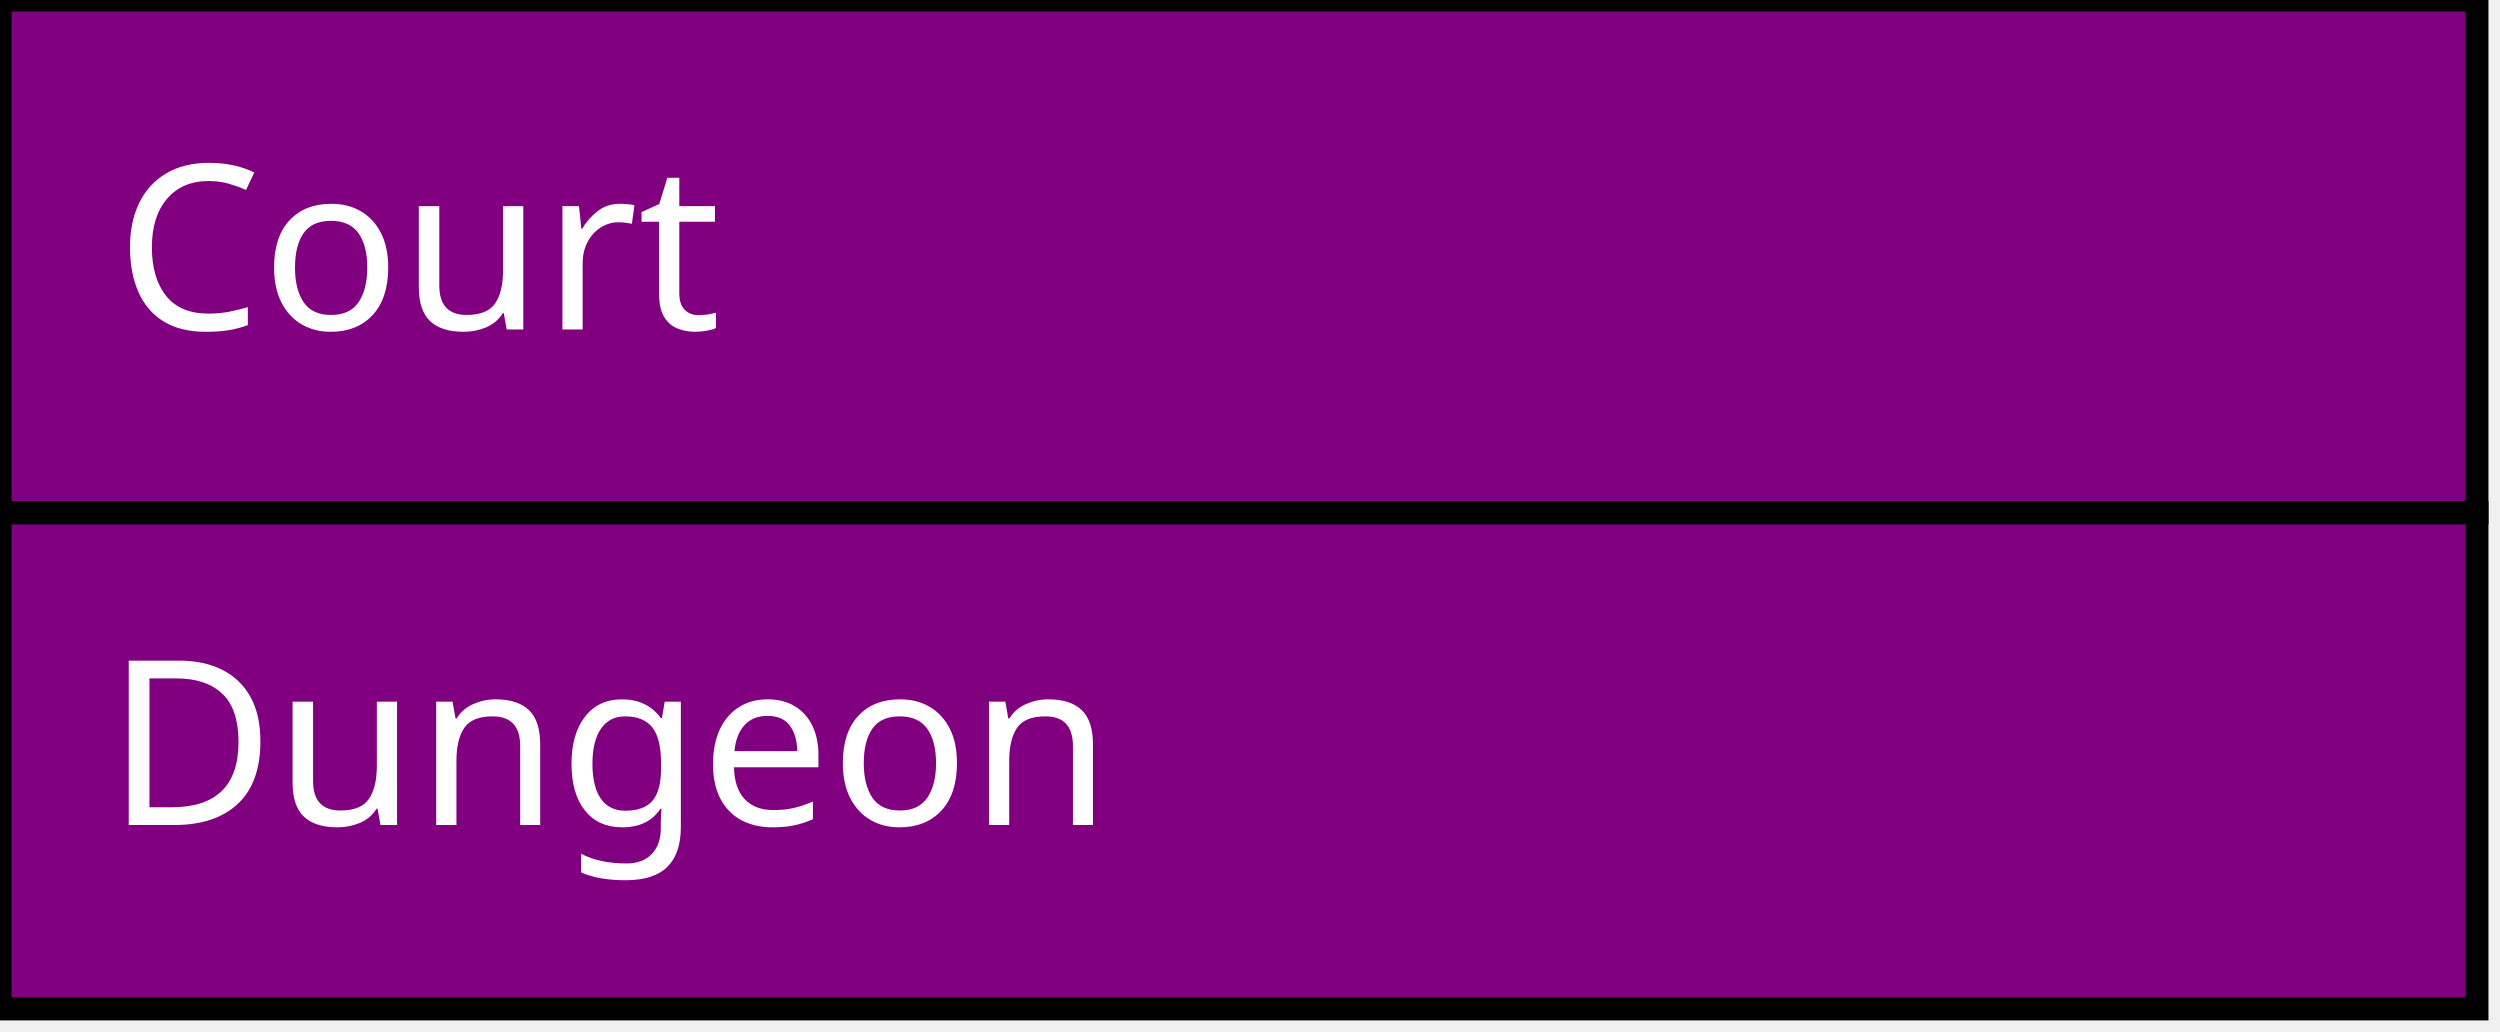
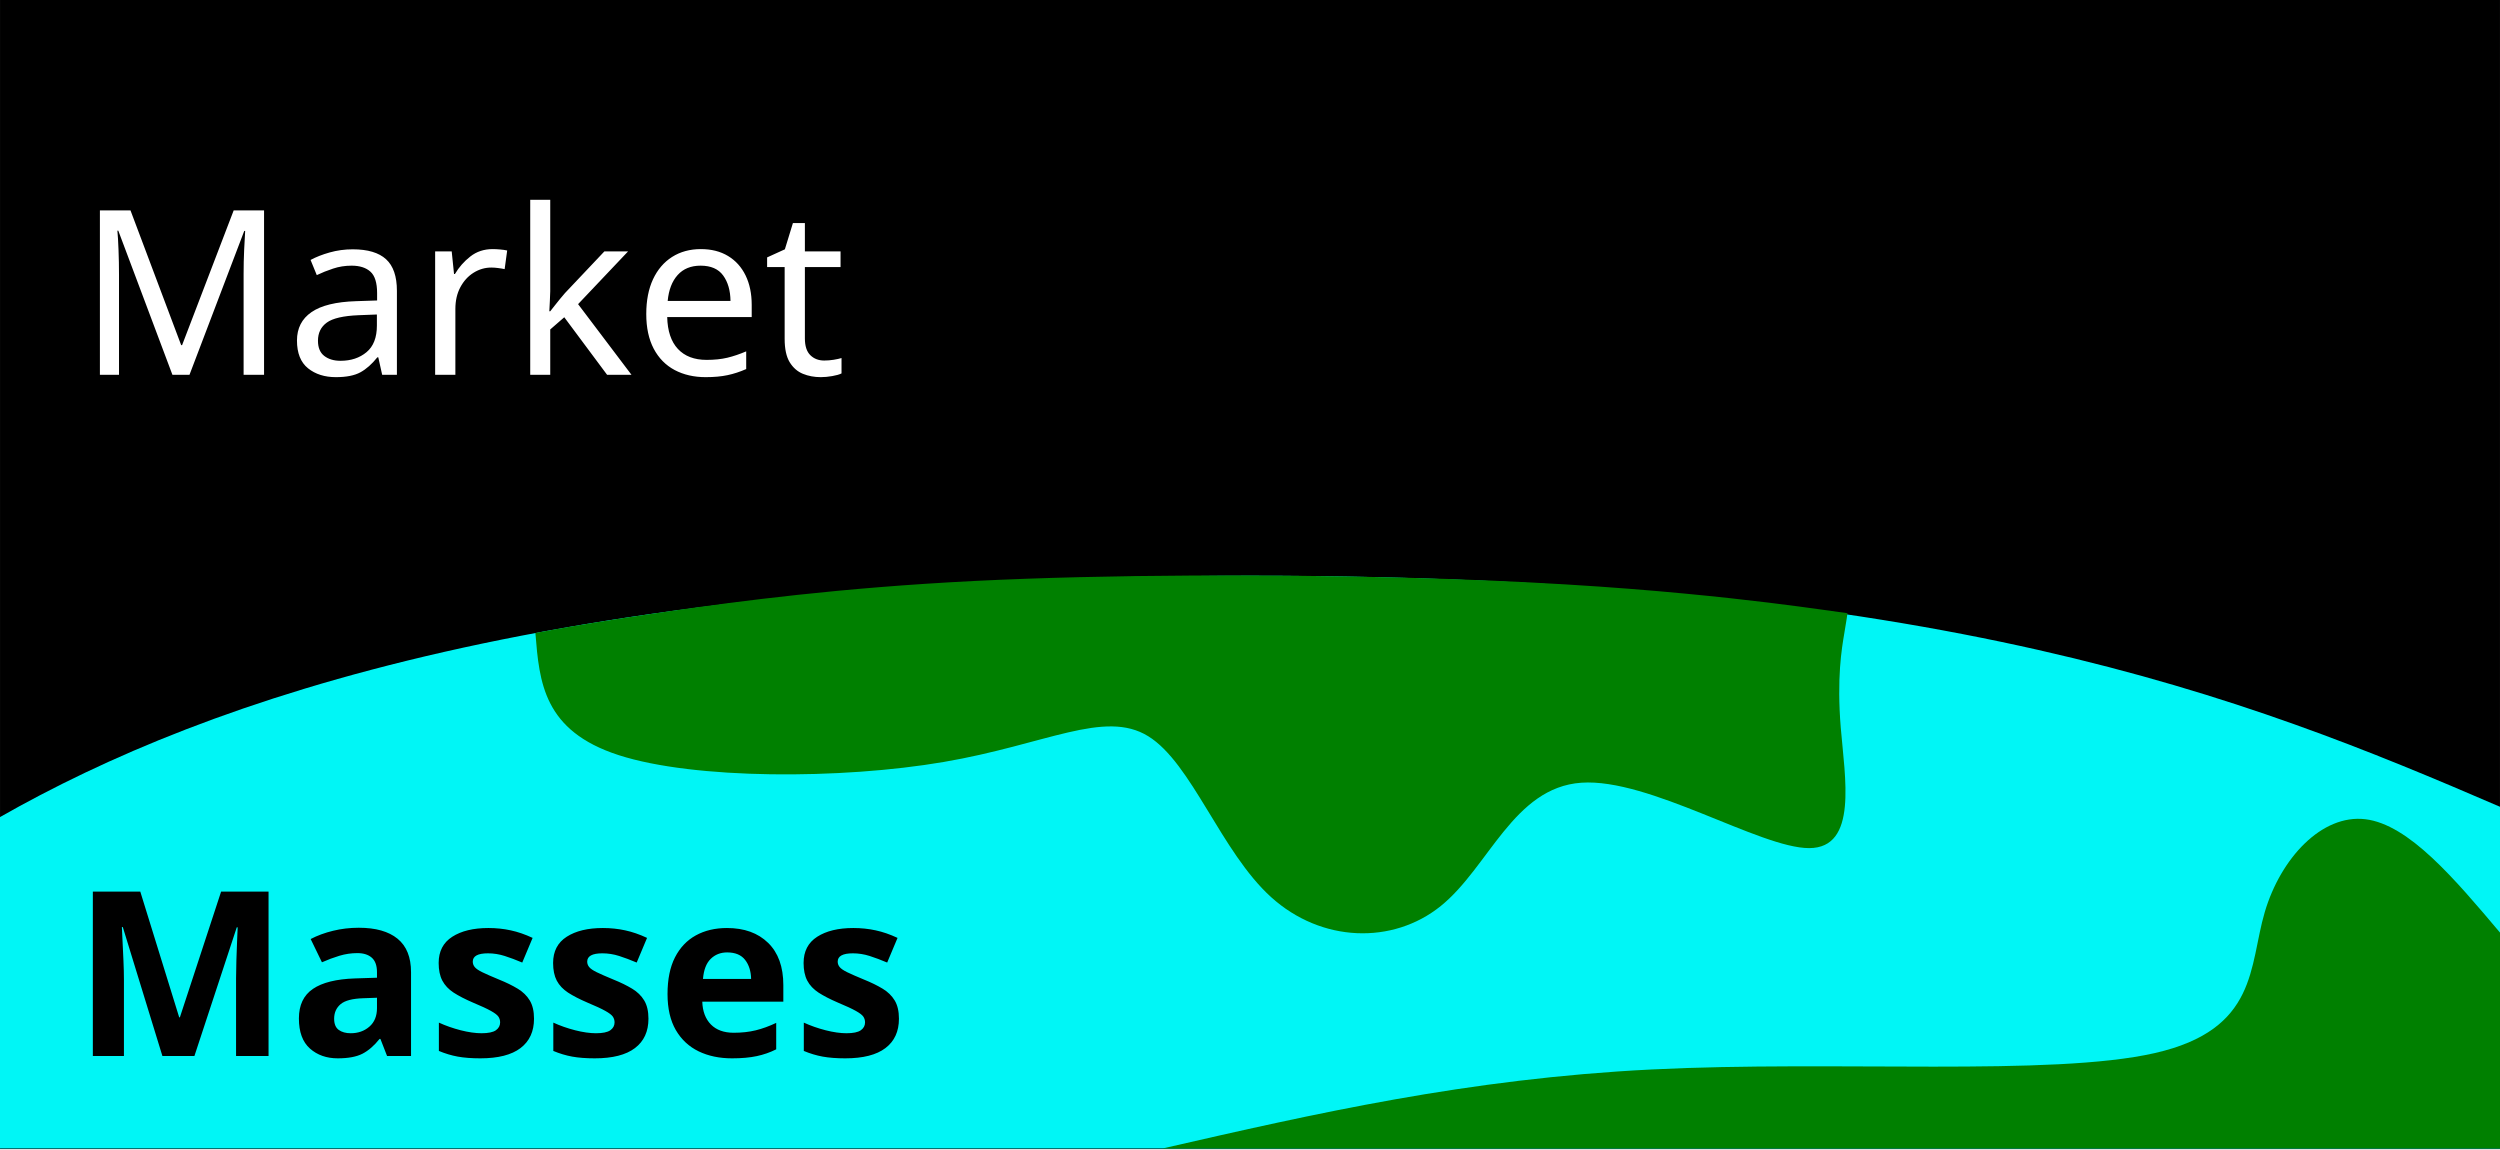
- <svg xmlns="http://www.w3.org/2000/svg" width="90.53pc" height="37.369pc" viewBox="0 0 1448.473 597.906" id="svg2" version="1.1">
-   <defs id="defs4" />
-   <g id="layer1" transform="translate(2489.017,4078.698)">
+ <svg xmlns="http://www.w3.org/2000/svg" width="90.486pc" height="41.59pc" viewBox="0 0 1447.769 665.445" id="svg2" version="1.1">
+   <defs id="defs4">
+     </defs>
+   <g id="layer1" transform="translate(2495.347,4152.549)">
    <g id="g4158" transform="matrix(2,0,0,2,-1800,-1412.362)">
+       <g id="g847" transform="matrix(1.1,0,0,1.225698,-209.0248,-12.69312)" style="fill:#000000;fill-opacity:1;stroke-width:0.947">
+         <rect transform="rotate(90)" y="-529.155" x="-1104.573" height="652.322" width="265.7" id="rect4183-8-5-9-3-6-3-7-5-6-1-7-1-1-3-9-7-2" style="fill:#000000;fill-opacity:1;stroke:#000000;stroke-width:5.755;stroke-linecap:round;stroke-linejoin:miter;stroke-miterlimit:4;stroke-dasharray:none;stroke-opacity:1" ry="0" />
+       </g>
+       <g id="g597">
+         <path id="path5885" style="fill:#00ffff;fill-opacity:0.962;stroke:none;stroke-width:3.75;stroke-linecap:round" d="m 14.269,-1203.383 c -199.994,0 -301.611,35.51 -362.118,69.973 v 95.854 H 376.387 v -98.854 c -74.101,-31.986 -162.124,-66.973 -362.118,-66.973 z" />
+         <path style="fill:#008000;stroke:none;stroke-width:0.5px;stroke-linecap:butt;stroke-linejoin:miter;stroke-opacity:1" d="m 376.387,-1099.85 c -13.295,-15.773 -26.588,-31.544 -39.187,-33.034 -12.599,-1.49 -24.499,11.303 -29.098,26.896 -4.599,15.593 -1.897,33.992 -31.823,40.817 -29.926,6.825 -92.482,2.081 -145.806,4.755 -53.324,2.675 -97.4,12.767 -141.48,22.86 0,0 387.394,0 387.394,0 0,0 4e-5,-62.293 4e-5,-62.293 z" id="path463" />
+         <path style="fill:#008000;stroke:none;stroke-width:0.5px;stroke-linecap:butt;stroke-linejoin:miter;stroke-opacity:1" d="m -192.643,-1186.685 c 1.149,14.103 2.297,28.206 24.138,35.257 21.841,7.051 64.373,7.051 94.072,1.971 29.698,-5.08 46.562,-15.24 59.206,-7.474 12.645,7.766 21.07,33.456 35.617,46.616 14.547,13.16 35.215,13.789 49.123,2.559 13.908,-11.231 21.054,-34.32 40.703,-35.696 19.649,-1.375 51.797,18.962 65.96,18.937 14.163,-0.025 10.338,-20.414 9.154,-34.847 -1.184,-14.433 0.271,-22.887 1.021,-27.341 0.75,-4.454 0.789,-4.861 0.814,-5.119 0.025,-0.258 0.036,-0.366 0.05,-0.456 0.015,-0.091 0.031,-0.157 0.065,-0.198 0.034,-0.041 0.07,-0.041 -0.161,-0.079 -0.231,-0.037 -0.724,-0.11 -7.575,-1.059 -6.85,-0.948 -20.112,-2.779 -39.508,-4.614 -19.396,-1.835 -44.956,-3.677 -81.823,-4.616 -36.867,-0.938 -85.041,-0.972 -123.885,0.981 -38.844,1.954 -68.361,5.895 -87.744,8.689 -19.383,2.794 -28.632,4.441 -33.468,5.308 -4.836,0.867 -5.257,0.954 -5.483,1.003 -0.226,0.049 -0.258,0.06 -0.289,0.07 0,0 0.011,0.107 0.011,0.107 z" id="path567" />
+       </g>
      <g id="g4546" transform="matrix(1.79048,0,0,1.112238,987.1999,-333.313)" style="fill:#b3b3b3" />
-       <g id="g851" transform="translate(-3.341253,-3.341226)" style="fill:#800080">
-         <g id="g847" transform="matrix(1.1,0,0,1.1,-205.6835,-114.7967)" style="fill:#800080;fill-opacity:1">
-           <rect transform="rotate(90)" y="-529.155" x="-1104.573" height="652.322" width="135.068" id="rect4183-8-5-9-3-6-3-7-5-6-1-7-1-1-3-9-7-2" style="fill:#800080;fill-opacity:1;stroke:#000000;stroke-width:6.075;stroke-linecap:round;stroke-linejoin:miter;stroke-miterlimit:4;stroke-dasharray:none;stroke-opacity:1" ry="0" />
-         </g>
-         <g id="g847-7" transform="matrix(1.1,0,0,1.1,-205.6835,28.89723)" style="fill:#800080;fill-opacity:1">
-           <rect transform="rotate(90)" y="-529.155" x="-1100.136" height="652.321" width="130.632" id="rect4183-8-5-9-3-6-3-7-5-6-1-7-1-1-3-9-7-2-3" style="fill:#800080;fill-opacity:1;stroke:#000000;stroke-width:6.075;stroke-linecap:round;stroke-linejoin:miter;stroke-miterlimit:4;stroke-dasharray:none;stroke-opacity:1" ry="0" />
-         </g>
-       </g>
-       <text xml:space="preserve" style="font-style:normal;font-weight:normal;font-size:66.667px;line-height:1.25;font-family:sans-serif;fill:#ffffff;fill-opacity:1;stroke:none;stroke-width:0.5" x="-310.918" y="-1237.721" id="text3823">
-         <tspan id="tspan3821" style="font-size:66.667px;stroke-width:0.5;fill:#ffffff" x="-310.918" y="-1237.721">Court</tspan>
+       <text xml:space="preserve" style="font-style:normal;font-weight:normal;font-size:66.667px;line-height:1.25;font-family:sans-serif;fill:#ffffff;fill-opacity:1;stroke:none;stroke-width:0.5" x="-325.217" y="-1261.559" id="text3823">
+         <tspan id="tspan3821" style="font-size:66.667px;fill:#ffffff;stroke-width:0.5" x="-325.217" y="-1261.559">Market</tspan>
      </text>
-       <text xml:space="preserve" style="font-style:normal;font-weight:normal;font-size:66.667px;line-height:1.25;font-family:sans-serif;fill:#000000;fill-opacity:1;stroke:none;stroke-width:0.5" x="-313.685" y="-1094.167" id="text3823-0">
-         <tspan id="tspan3821-7" style="font-size:66.667px;fill:#ffffff;fill-opacity:1;stroke-width:0.5" x="-313.685" y="-1094.167">Dungeon</tspan>
+       <text xml:space="preserve" style="font-style:normal;font-variant:normal;font-weight:bold;font-stretch:normal;font-size:66.667px;line-height:1.25;font-family:sans-serif;-inkscape-font-specification:'sans-serif, Bold';font-variant-ligatures:normal;font-variant-caps:normal;font-variant-numeric:normal;font-variant-east-asian:normal;fill:#000000;fill-opacity:1;stroke:none;stroke-width:0.5" x="-326.793" y="-1064.315" id="text3823-0">
+         <tspan id="tspan3821-7" style="font-style:normal;font-variant:normal;font-weight:bold;font-stretch:normal;font-size:66.667px;font-family:sans-serif;-inkscape-font-specification:'sans-serif, Bold';font-variant-ligatures:normal;font-variant-caps:normal;font-variant-numeric:normal;font-variant-east-asian:normal;fill:#000000;fill-opacity:1;stroke-width:0.5" x="-326.793" y="-1064.315">Masses</tspan>
      </text>
    </g>
  </g>
</svg>
